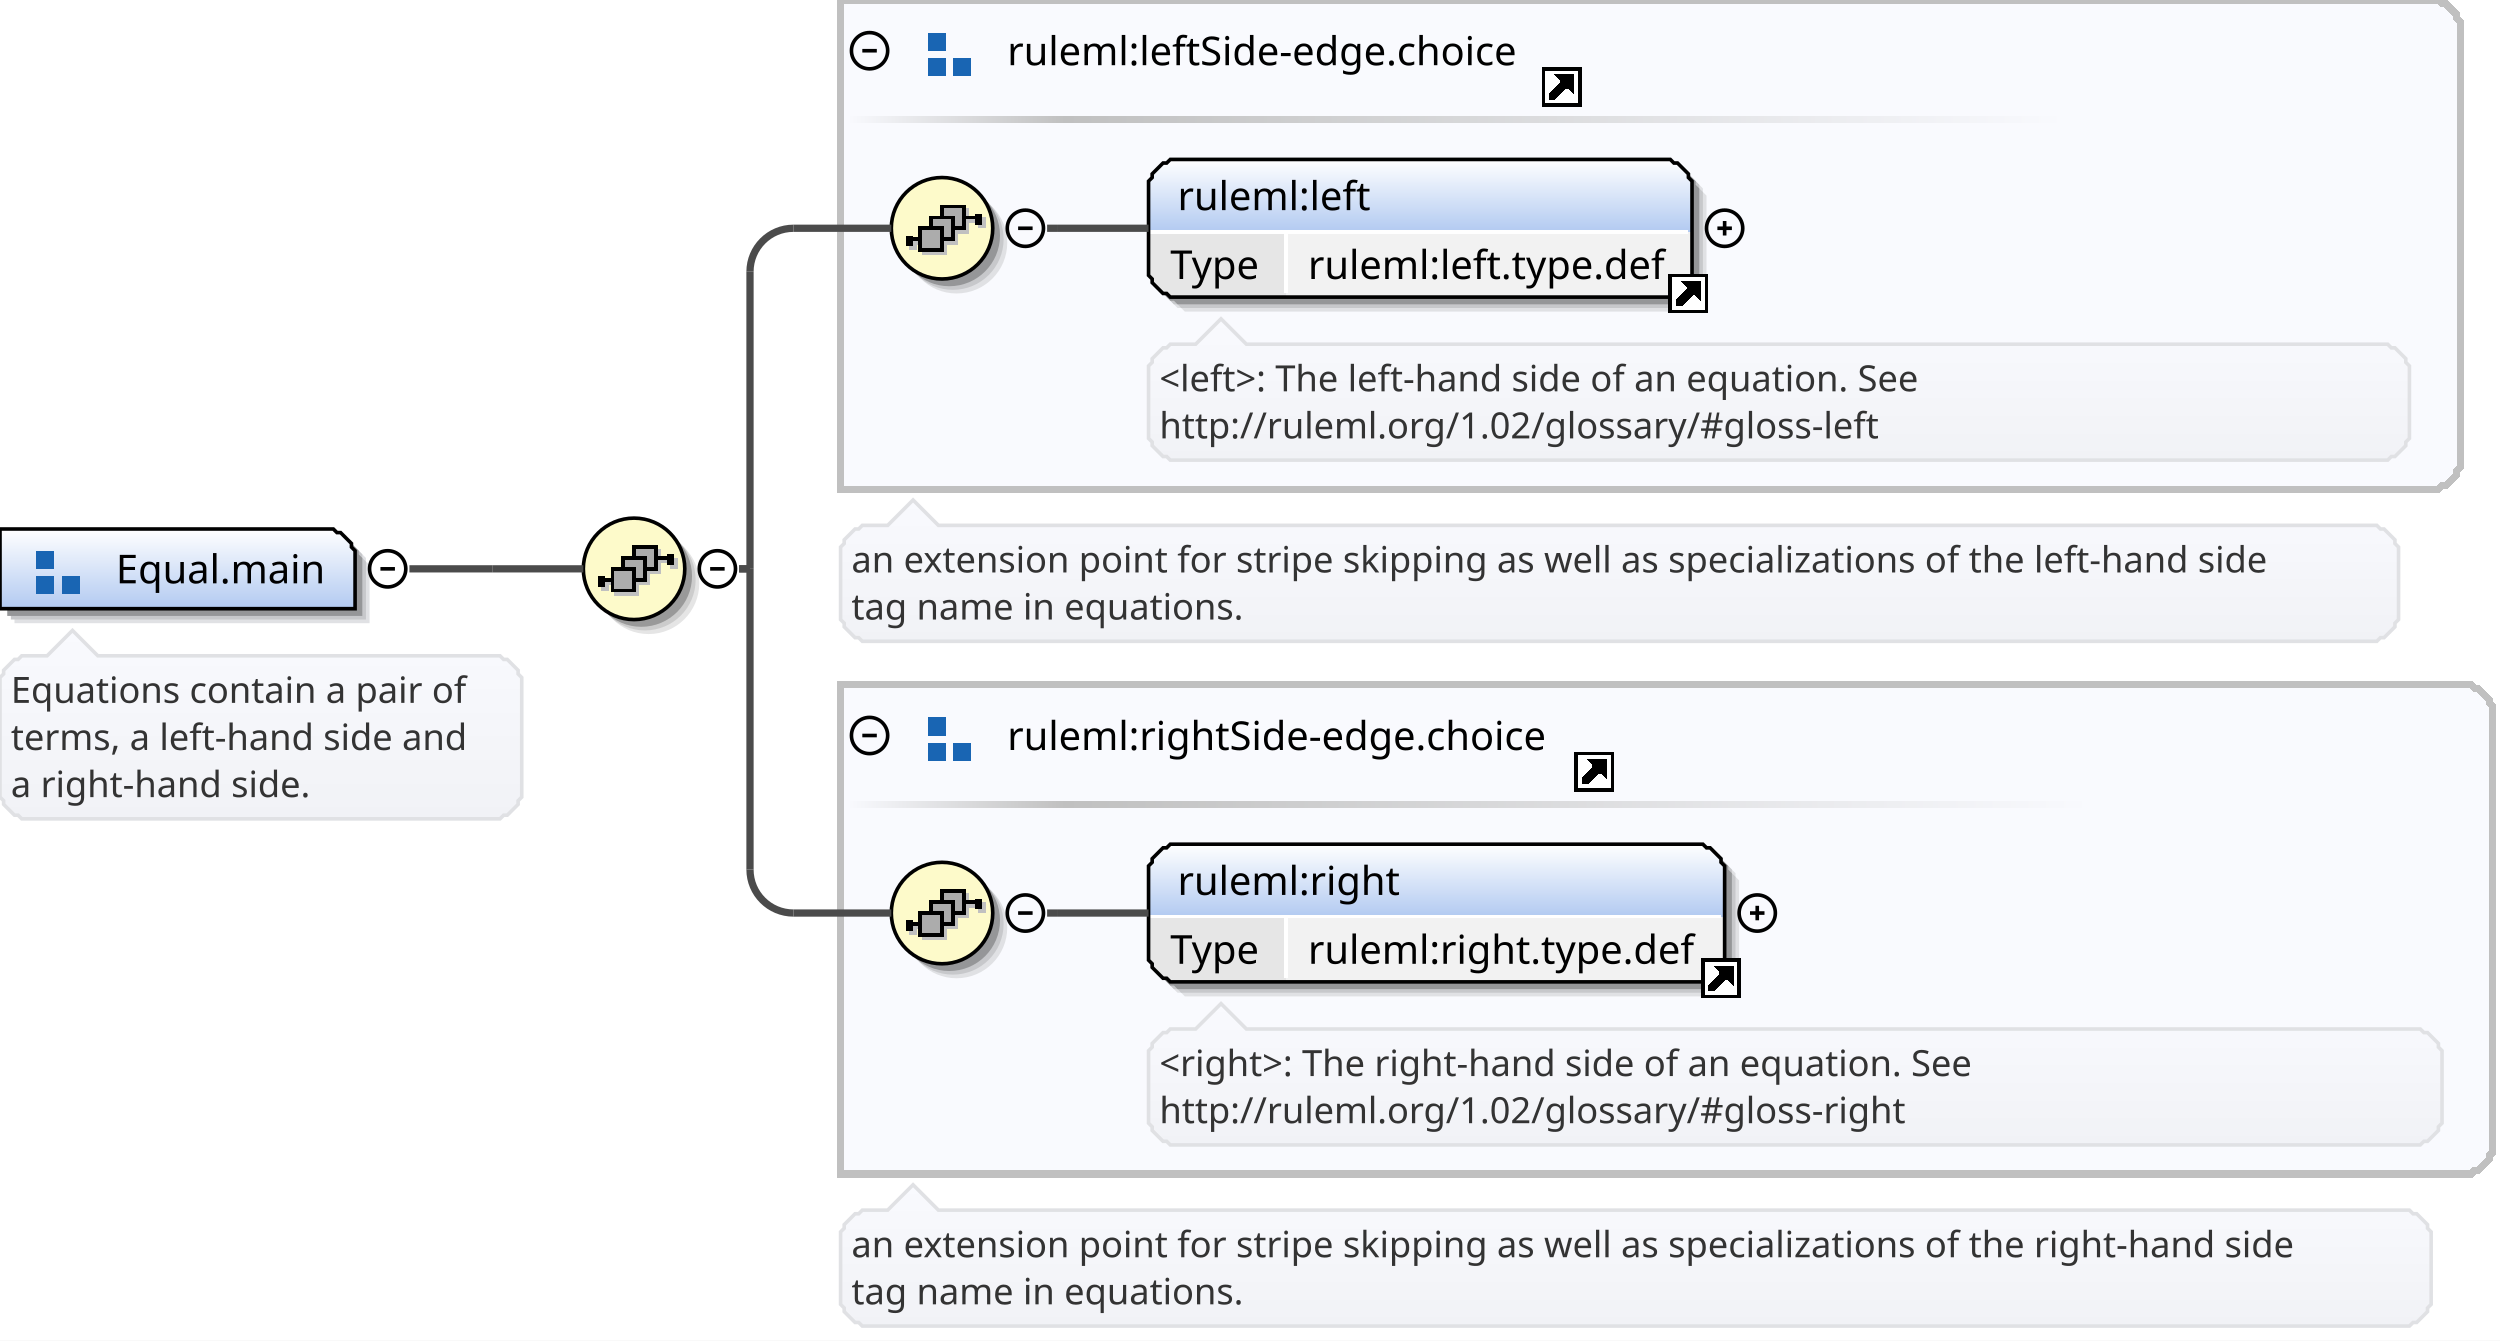
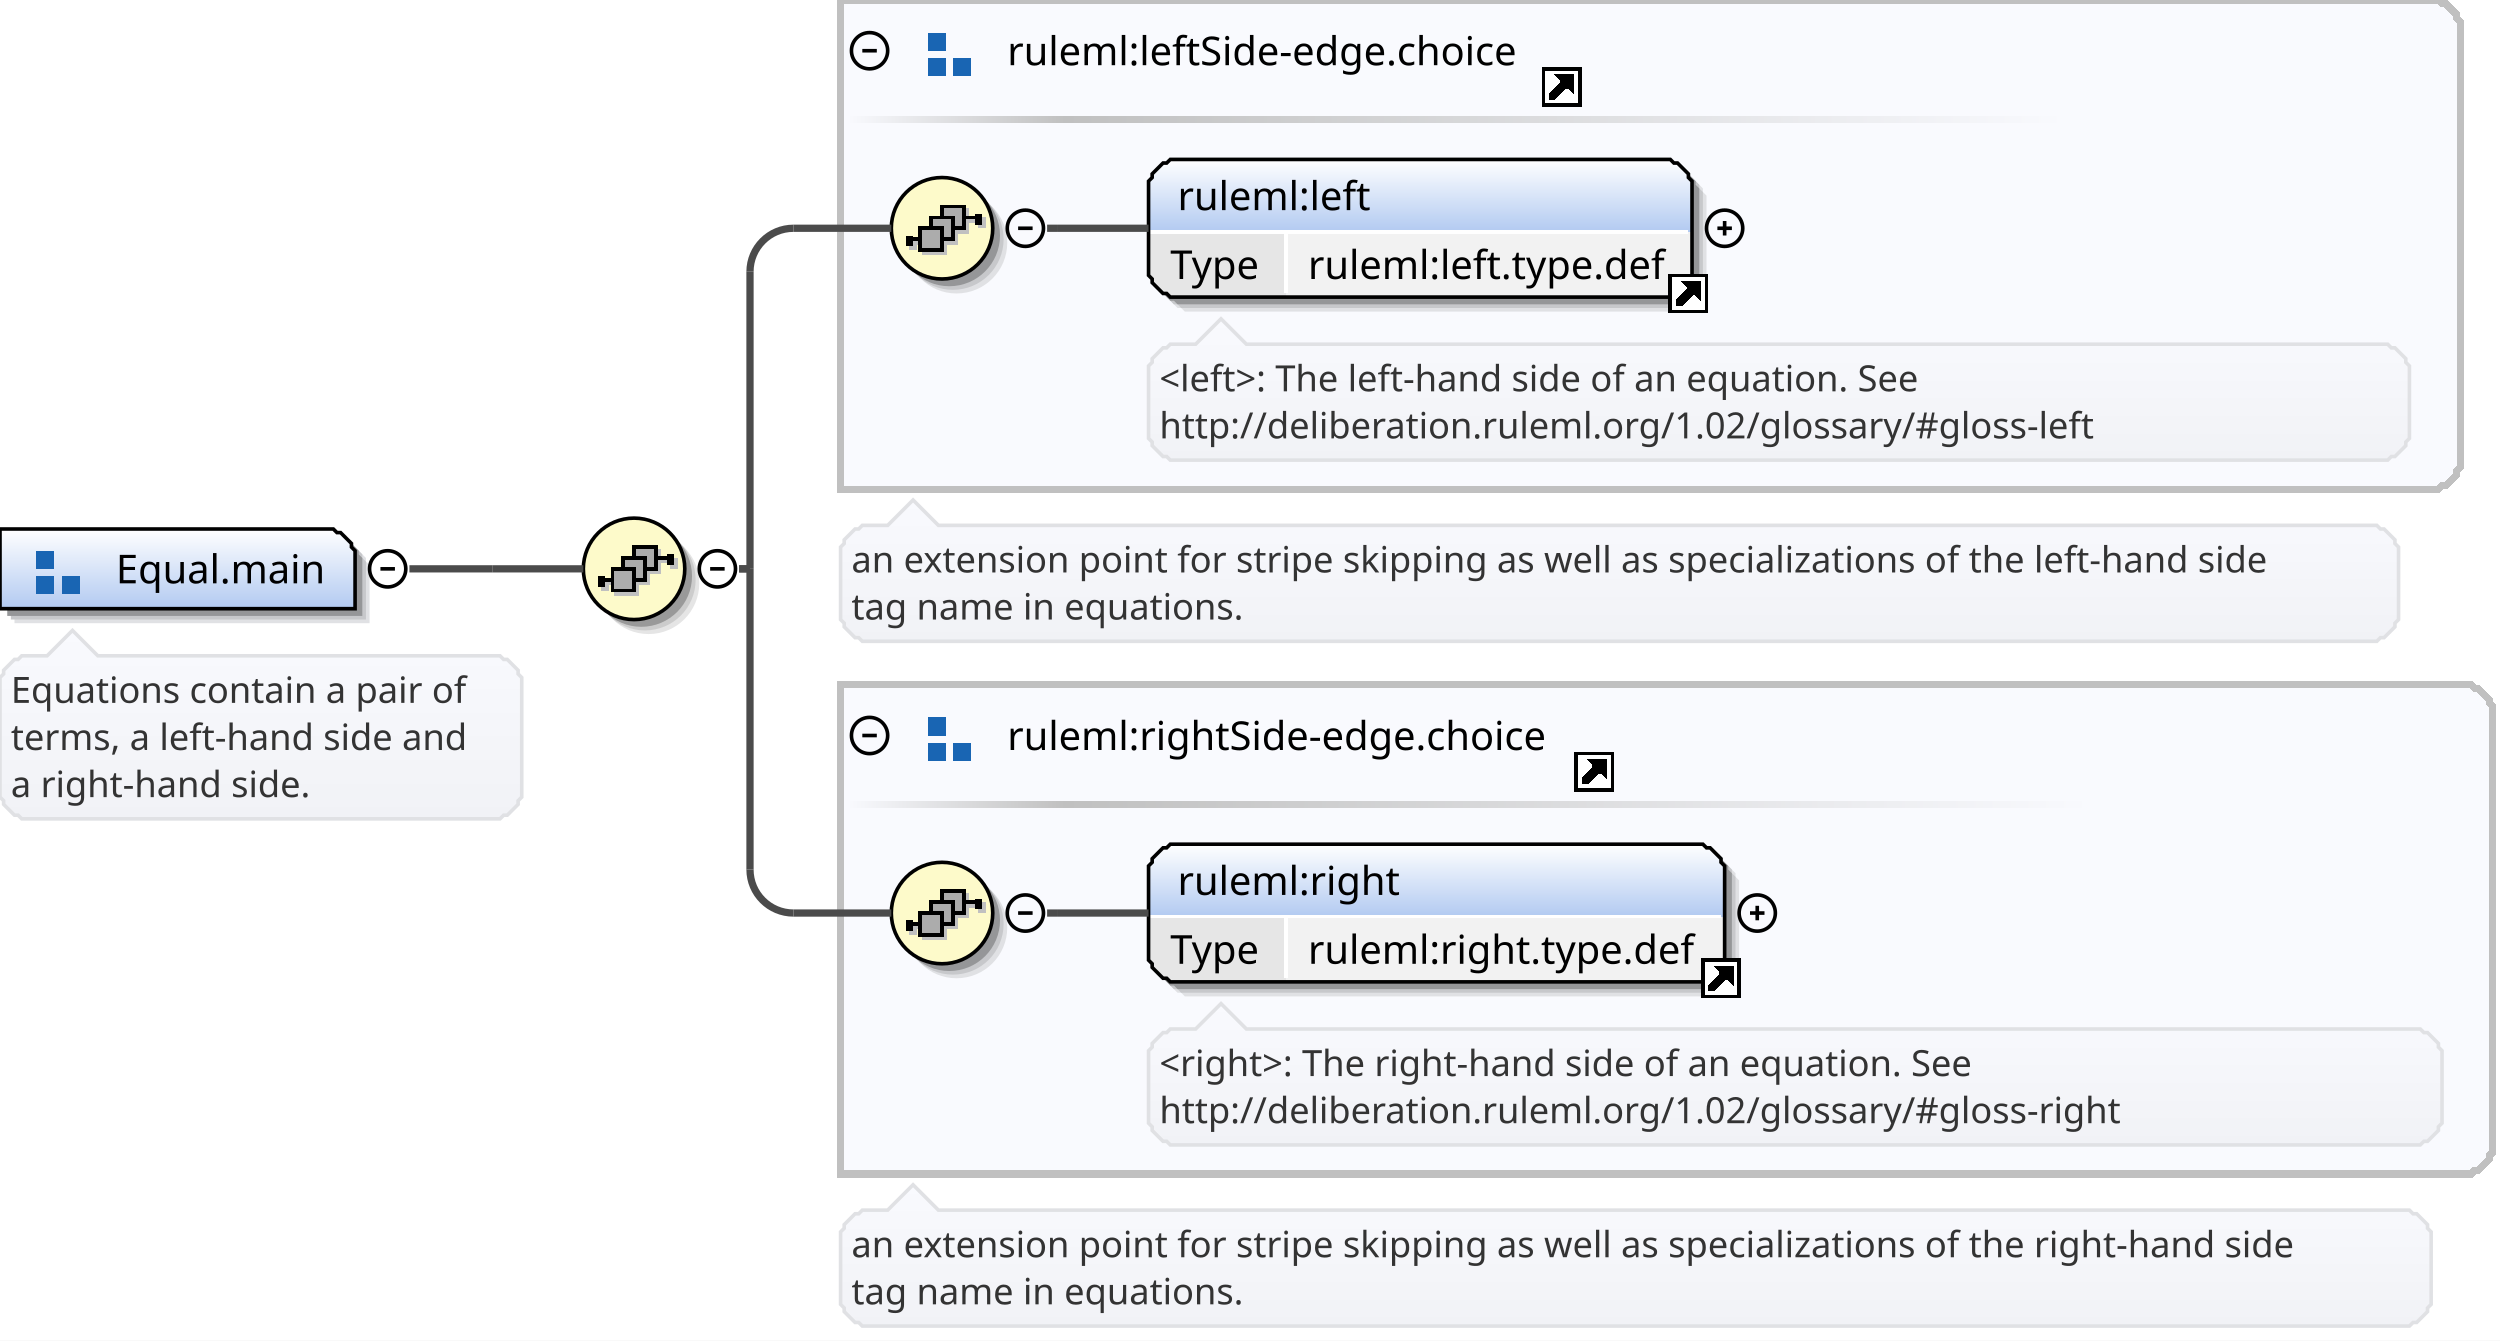
<svg xmlns="http://www.w3.org/2000/svg" color-interpolation="auto" color-rendering="auto" fill="black" fill-opacity="1" font-family="'Dialog'" font-size="12" font-style="normal" font-weight="normal" height="370" image-rendering="auto" shape-rendering="auto" stroke="black" stroke-dasharray="none" stroke-dashoffset="0" stroke-linecap="square" stroke-linejoin="miter" stroke-miterlimit="10" stroke-opacity="1" stroke-width="1" text-rendering="auto" width="690">
  <defs id="genericDefs" />
  <g>
    <defs id="defs1">
      <linearGradient gradientUnits="userSpaceOnUse" id="linearGradient1" spreadMethod="pad" x1="0" x2="0" y1="146" y2="168">
        <stop offset="0%" stop-color="white" stop-opacity="1" />
        <stop offset="100%" stop-color="rgb(178,202,241)" stop-opacity="1" />
      </linearGradient>
      <linearGradient gradientUnits="userSpaceOnUse" id="linearGradient2" spreadMethod="pad" x1="161" x2="161" y1="143" y2="171">
        <stop offset="0%" stop-color="rgb(253,250,202)" stop-opacity="1" />
        <stop offset="100%" stop-color="rgb(253,250,202)" stop-opacity="1" />
      </linearGradient>
      <linearGradient gradientUnits="userSpaceOnUse" id="linearGradient3" spreadMethod="pad" x1="294" x2="570" y1="32" y2="32">
        <stop offset="0%" stop-color="silver" stop-opacity="1" />
        <stop offset="100%" stop-color="rgb(249,250,254)" stop-opacity="1" />
      </linearGradient>
      <linearGradient gradientUnits="userSpaceOnUse" id="linearGradient4" spreadMethod="pad" x1="234" x2="294" y1="32" y2="32">
        <stop offset="0%" stop-color="rgb(249,250,254)" stop-opacity="1" />
        <stop offset="100%" stop-color="silver" stop-opacity="1" />
      </linearGradient>
      <linearGradient gradientUnits="userSpaceOnUse" id="linearGradient5" spreadMethod="pad" x1="246" x2="246" y1="49" y2="77">
        <stop offset="0%" stop-color="rgb(253,250,202)" stop-opacity="1" />
        <stop offset="100%" stop-color="rgb(253,250,202)" stop-opacity="1" />
      </linearGradient>
      <linearGradient gradientUnits="userSpaceOnUse" id="linearGradient6" spreadMethod="pad" x1="317" x2="317" y1="44" y2="64">
        <stop offset="0%" stop-color="white" stop-opacity="1" />
        <stop offset="100%" stop-color="rgb(178,202,241)" stop-opacity="1" />
      </linearGradient>
      <linearGradient gradientUnits="userSpaceOnUse" id="linearGradient7" spreadMethod="pad" x1="317" x2="317" y1="88" y2="127">
        <stop offset="0%" stop-color="rgb(249,250,254)" stop-opacity="1" />
        <stop offset="100%" stop-color="rgb(241,242,246)" stop-opacity="1" />
      </linearGradient>
      <linearGradient gradientUnits="userSpaceOnUse" id="linearGradient8" spreadMethod="pad" x1="232" x2="232" y1="138" y2="177">
        <stop offset="0%" stop-color="rgb(249,250,254)" stop-opacity="1" />
        <stop offset="100%" stop-color="rgb(241,242,246)" stop-opacity="1" />
      </linearGradient>
      <linearGradient gradientUnits="userSpaceOnUse" id="linearGradient9" spreadMethod="pad" x1="294" x2="577" y1="221" y2="221">
        <stop offset="0%" stop-color="silver" stop-opacity="1" />
        <stop offset="100%" stop-color="rgb(249,250,254)" stop-opacity="1" />
      </linearGradient>
      <linearGradient gradientUnits="userSpaceOnUse" id="linearGradient10" spreadMethod="pad" x1="234" x2="294" y1="221" y2="221">
        <stop offset="0%" stop-color="rgb(249,250,254)" stop-opacity="1" />
        <stop offset="100%" stop-color="silver" stop-opacity="1" />
      </linearGradient>
      <linearGradient gradientUnits="userSpaceOnUse" id="linearGradient11" spreadMethod="pad" x1="246" x2="246" y1="238" y2="266">
        <stop offset="0%" stop-color="rgb(253,250,202)" stop-opacity="1" />
        <stop offset="100%" stop-color="rgb(253,250,202)" stop-opacity="1" />
      </linearGradient>
      <linearGradient gradientUnits="userSpaceOnUse" id="linearGradient12" spreadMethod="pad" x1="317" x2="317" y1="233" y2="253">
        <stop offset="0%" stop-color="white" stop-opacity="1" />
        <stop offset="100%" stop-color="rgb(178,202,241)" stop-opacity="1" />
      </linearGradient>
      <linearGradient gradientUnits="userSpaceOnUse" id="linearGradient13" spreadMethod="pad" x1="317" x2="317" y1="277" y2="316">
        <stop offset="0%" stop-color="rgb(249,250,254)" stop-opacity="1" />
        <stop offset="100%" stop-color="rgb(241,242,246)" stop-opacity="1" />
      </linearGradient>
      <linearGradient gradientUnits="userSpaceOnUse" id="linearGradient14" spreadMethod="pad" x1="232" x2="232" y1="327" y2="366">
        <stop offset="0%" stop-color="rgb(249,250,254)" stop-opacity="1" />
        <stop offset="100%" stop-color="rgb(241,242,246)" stop-opacity="1" />
      </linearGradient>
      <linearGradient gradientUnits="userSpaceOnUse" id="linearGradient15" spreadMethod="pad" x1="0" x2="0" y1="174" y2="226">
        <stop offset="0%" stop-color="rgb(249,250,254)" stop-opacity="1" />
        <stop offset="100%" stop-color="rgb(241,242,246)" stop-opacity="1" />
      </linearGradient>
      <clipPath clipPathUnits="userSpaceOnUse" id="clipPath1">
        <path d="M0 0 L690 0 L690 370 L0 370 L0 0 Z" />
      </clipPath>
    </defs>
    <g fill="white" stroke="white" text-rendering="geometricPrecision">
      <rect clip-path="url(#clipPath1)" height="370" stroke="none" width="690" x="0" y="0" />
    </g>
    <g fill="rgb(224,225,228)" font-family="sans-serif" font-size="11" stroke="rgb(224,225,228)" text-rendering="geometricPrecision">
      <polygon clip-path="url(#clipPath1)" points=" 4 150 96 150 97 151 98 151 99 152 100 153 101 154 101 155 102 156 102 172 4 172" stroke="none" />
      <polygon clip-path="url(#clipPath1)" fill="rgb(199,200,203)" points=" 3 149 95 149 96 150 97 150 98 151 99 152 100 153 100 154 101 155 101 171 3 171" stroke="none" />
      <polygon clip-path="url(#clipPath1)" fill="rgb(149,150,152)" points=" 2 148 94 148 95 149 96 149 97 150 98 151 99 152 99 153 100 154 100 170 2 170" stroke="none" />
      <polygon clip-path="url(#clipPath1)" fill="url(#linearGradient1)" points=" 0 146 92 146 93 147 94 147 95 148 96 149 97 150 97 151 98 152 98 168 0 168" shape-rendering="crispEdges" stroke="none" />
      <polygon clip-path="url(#clipPath1)" fill="none" points=" 0 146 92 146 93 147 94 147 95 148 96 149 97 150 97 151 98 152 98 168 0 168" stroke="black" stroke-linecap="butt" />
    </g>
    <g fill="rgb(25,101,179)" font-family="sans-serif" font-size="11" shape-rendering="crispEdges" stroke="rgb(25,101,179)" stroke-linecap="butt" text-rendering="geometricPrecision">
      <rect clip-path="url(#clipPath1)" height="5" stroke="none" width="5" x="10" y="152" />
      <rect clip-path="url(#clipPath1)" height="5" stroke="none" width="5" x="10" y="159" />
      <rect clip-path="url(#clipPath1)" height="5" stroke="none" width="5" x="17" y="159" />
      <text clip-path="url(#clipPath1)" fill="black" stroke="none" x="32" xml:space="preserve" y="161">Equal.main</text>
      <circle clip-path="url(#clipPath1)" cx="107" cy="157" fill="none" r="5" shape-rendering="auto" stroke="black" />
      <line clip-path="url(#clipPath1)" fill="none" shape-rendering="auto" stroke="black" x1="105" x2="109" y1="157" y2="157" />
      <circle clip-path="url(#clipPath1)" cx="179" cy="161" fill="rgb(229,229,229)" r="14" shape-rendering="auto" stroke="none" />
      <circle clip-path="url(#clipPath1)" cx="178" cy="160" fill="rgb(204,204,204)" r="14" shape-rendering="auto" stroke="none" />
      <circle clip-path="url(#clipPath1)" cx="177" cy="159" fill="rgb(153,153,153)" r="14" shape-rendering="auto" stroke="none" />
      <circle clip-path="url(#clipPath1)" cx="175" cy="157" fill="url(#linearGradient2)" r="14" stroke="none" />
      <circle clip-path="url(#clipPath1)" cx="175" cy="157" fill="none" r="14" shape-rendering="auto" stroke="black" />
      <line clip-path="url(#clipPath1)" fill="none" stroke="silver" x1="182" x2="186" y1="155" y2="155" />
      <rect clip-path="url(#clipPath1)" fill="silver" height="3" stroke="none" width="2" x="185" y="154" />
      <rect clip-path="url(#clipPath1)" fill="silver" height="6" stroke="none" width="6" x="176" y="152" />
      <rect clip-path="url(#clipPath1)" fill="none" height="6" stroke="silver" width="6" x="176" y="152" />
      <rect clip-path="url(#clipPath1)" fill="silver" height="6" stroke="none" width="6" x="173" y="155" />
      <rect clip-path="url(#clipPath1)" fill="none" height="6" stroke="silver" width="6" x="173" y="155" />
      <rect clip-path="url(#clipPath1)" fill="silver" height="6" stroke="none" width="6" x="170" y="158" />
      <rect clip-path="url(#clipPath1)" fill="none" height="6" stroke="silver" width="6" x="170" y="158" />
      <line clip-path="url(#clipPath1)" fill="none" stroke="silver" x1="170" x2="166" y1="161" y2="161" />
      <rect clip-path="url(#clipPath1)" fill="silver" height="3" stroke="none" width="2" x="166" y="160" />
      <line clip-path="url(#clipPath1)" fill="none" stroke="black" x1="181" x2="185" y1="154" y2="154" />
      <rect clip-path="url(#clipPath1)" fill="black" height="3" stroke="none" width="2" x="184" y="153" />
      <rect clip-path="url(#clipPath1)" fill="rgb(172,172,172)" height="6" stroke="none" width="6" x="175" y="151" />
      <rect clip-path="url(#clipPath1)" fill="none" height="6" stroke="black" width="6" x="175" y="151" />
      <rect clip-path="url(#clipPath1)" fill="rgb(172,172,172)" height="6" stroke="none" width="6" x="172" y="154" />
      <rect clip-path="url(#clipPath1)" fill="none" height="6" stroke="black" width="6" x="172" y="154" />
      <rect clip-path="url(#clipPath1)" fill="rgb(172,172,172)" height="6" stroke="none" width="6" x="169" y="157" />
      <rect clip-path="url(#clipPath1)" fill="none" height="6" stroke="black" width="6" x="169" y="157" />
      <line clip-path="url(#clipPath1)" fill="none" stroke="black" x1="169" x2="165" y1="160" y2="160" />
      <rect clip-path="url(#clipPath1)" fill="black" height="3" stroke="none" width="2" x="165" y="159" />
      <circle clip-path="url(#clipPath1)" cx="198" cy="157" fill="none" r="5" shape-rendering="auto" stroke="black" />
      <line clip-path="url(#clipPath1)" fill="none" shape-rendering="auto" stroke="black" x1="196" x2="200" y1="157" y2="157" />
      <polygon clip-path="url(#clipPath1)" fill="rgb(249,250,254)" points=" 232 0 673 0 674 1 675 1 676 2 677 3 678 4 678 5 679 6 679 129 678 130 678 131 677 132 676 133 675 134 674 134 673 135 232 135" stroke="none" stroke-width="2" />
      <polygon clip-path="url(#clipPath1)" fill="none" points=" 232 0 673 0 674 1 675 1 676 2 677 3 678 4 678 5 679 6 679 129 678 130 678 131 677 132 676 133 675 134 674 134 673 135 232 135" stroke="silver" stroke-width="2" />
      <rect clip-path="url(#clipPath1)" fill="url(#linearGradient3)" height="2" stroke="none" stroke-width="2" width="276" x="294" y="32" />
      <rect clip-path="url(#clipPath1)" fill="url(#linearGradient4)" height="2" stroke="none" stroke-width="2" width="60" x="234" y="32" />
      <rect clip-path="url(#clipPath1)" height="5" stroke="none" width="5" x="256" y="9" />
      <rect clip-path="url(#clipPath1)" height="5" stroke="none" width="5" x="256" y="16" />
      <rect clip-path="url(#clipPath1)" height="5" stroke="none" width="5" x="263" y="16" />
      <text clip-path="url(#clipPath1)" fill="black" stroke="none" x="278" xml:space="preserve" y="18">ruleml:leftSide-edge.choice</text>
      <rect clip-path="url(#clipPath1)" fill="white" height="10" stroke="none" width="10" x="426" y="19" />
      <polygon clip-path="url(#clipPath1)" fill="none" points=" 428 27 428 26 431 23 431 22 430 21 434 21 434 25 433 24 432 24 429 27" stroke="black" />
      <polygon clip-path="url(#clipPath1)" fill="black" points=" 428 27 428 26 431 23 431 22 430 21 434 21 434 25 433 24 432 24 429 27" stroke="none" />
      <rect clip-path="url(#clipPath1)" fill="none" height="10" stroke="black" width="10" x="426" y="19" />
      <circle clip-path="url(#clipPath1)" cx="240" cy="14" fill="none" r="5" shape-rendering="auto" stroke="black" />
      <line clip-path="url(#clipPath1)" fill="none" shape-rendering="auto" stroke="black" x1="238" x2="242" y1="14" y2="14" />
      <circle clip-path="url(#clipPath1)" cx="264" cy="67" fill="rgb(224,225,228)" r="14" shape-rendering="auto" stroke="none" />
      <circle clip-path="url(#clipPath1)" cx="263" cy="66" fill="rgb(199,200,203)" r="14" shape-rendering="auto" stroke="none" />
      <circle clip-path="url(#clipPath1)" cx="262" cy="65" fill="rgb(149,150,152)" r="14" shape-rendering="auto" stroke="none" />
      <circle clip-path="url(#clipPath1)" cx="260" cy="63" fill="url(#linearGradient5)" r="14" stroke="none" />
      <circle clip-path="url(#clipPath1)" cx="260" cy="63" fill="none" r="14" shape-rendering="auto" stroke="black" />
      <line clip-path="url(#clipPath1)" fill="none" stroke="silver" x1="267" x2="271" y1="61" y2="61" />
      <rect clip-path="url(#clipPath1)" fill="silver" height="3" stroke="none" width="2" x="270" y="60" />
      <rect clip-path="url(#clipPath1)" fill="silver" height="6" stroke="none" width="6" x="261" y="58" />
      <rect clip-path="url(#clipPath1)" fill="none" height="6" stroke="silver" width="6" x="261" y="58" />
      <rect clip-path="url(#clipPath1)" fill="silver" height="6" stroke="none" width="6" x="258" y="61" />
      <rect clip-path="url(#clipPath1)" fill="none" height="6" stroke="silver" width="6" x="258" y="61" />
      <rect clip-path="url(#clipPath1)" fill="silver" height="6" stroke="none" width="6" x="255" y="64" />
      <rect clip-path="url(#clipPath1)" fill="none" height="6" stroke="silver" width="6" x="255" y="64" />
      <line clip-path="url(#clipPath1)" fill="none" stroke="silver" x1="255" x2="251" y1="67" y2="67" />
      <rect clip-path="url(#clipPath1)" fill="silver" height="3" stroke="none" width="2" x="251" y="66" />
      <line clip-path="url(#clipPath1)" fill="none" stroke="black" x1="266" x2="270" y1="60" y2="60" />
      <rect clip-path="url(#clipPath1)" fill="black" height="3" stroke="none" width="2" x="269" y="59" />
      <rect clip-path="url(#clipPath1)" fill="rgb(172,172,172)" height="6" stroke="none" width="6" x="260" y="57" />
      <rect clip-path="url(#clipPath1)" fill="none" height="6" stroke="black" width="6" x="260" y="57" />
      <rect clip-path="url(#clipPath1)" fill="rgb(172,172,172)" height="6" stroke="none" width="6" x="257" y="60" />
      <rect clip-path="url(#clipPath1)" fill="none" height="6" stroke="black" width="6" x="257" y="60" />
      <rect clip-path="url(#clipPath1)" fill="rgb(172,172,172)" height="6" stroke="none" width="6" x="254" y="63" />
      <rect clip-path="url(#clipPath1)" fill="none" height="6" stroke="black" width="6" x="254" y="63" />
      <line clip-path="url(#clipPath1)" fill="none" stroke="black" x1="254" x2="250" y1="66" y2="66" />
      <rect clip-path="url(#clipPath1)" fill="black" height="3" stroke="none" width="2" x="250" y="65" />
      <circle clip-path="url(#clipPath1)" cx="283" cy="63" fill="none" r="5" shape-rendering="auto" stroke="black" />
      <line clip-path="url(#clipPath1)" fill="none" shape-rendering="auto" stroke="black" x1="281" x2="285" y1="63" y2="63" />
      <polygon clip-path="url(#clipPath1)" fill="rgb(224,225,228)" points=" 321 54 322 53 322 52 323 51 324 50 325 49 326 49 327 48 465 48 466 49 467 49 468 50 469 51 470 52 470 53 471 54 471 80 470 81 470 82 469 83 468 84 467 85 466 85 465 86 327 86 326 85 325 85 324 84 323 83 322 82 322 81 321 80" shape-rendering="auto" stroke="none" />
      <polygon clip-path="url(#clipPath1)" fill="rgb(199,200,203)" points=" 320 53 321 52 321 51 322 50 323 49 324 48 325 48 326 47 464 47 465 48 466 48 467 49 468 50 469 51 469 52 470 53 470 79 469 80 469 81 468 82 467 83 466 84 465 84 464 85 326 85 325 84 324 84 323 83 322 82 321 81 321 80 320 79" shape-rendering="auto" stroke="none" />
      <polygon clip-path="url(#clipPath1)" fill="rgb(149,150,152)" points=" 319 52 320 51 320 50 321 49 322 48 323 47 324 47 325 46 463 46 464 47 465 47 466 48 467 49 468 50 468 51 469 52 469 78 468 79 468 80 467 81 466 82 465 83 464 83 463 84 325 84 324 83 323 83 322 82 321 81 320 80 320 79 319 78" shape-rendering="auto" stroke="none" />
      <polygon clip-path="url(#clipPath1)" fill="url(#linearGradient6)" points=" 317 50 318 49 318 48 319 47 320 46 321 45 322 45 323 44 461 44 462 45 463 45 464 46 465 47 466 48 466 49 467 50 467 64 466 64 466 64 465 64 464 64 463 64 462 64 461 64 323 64 322 64 321 64 320 64 319 64 318 64 318 64 317 64" stroke="none" />
      <polygon clip-path="url(#clipPath1)" fill="rgb(230,230,230)" points=" 317 64 318 64 318 64 319 64 320 64 321 64 322 64 323 64 355 64 355 64 355 64 355 64 355 64 355 64 355 64 355 64 355 76 355 77 355 78 355 79 355 80 355 81 355 81 355 82 323 82 322 81 321 81 320 80 319 79 318 78 318 77 317 76" stroke="none" />
      <polygon clip-path="url(#clipPath1)" fill="rgb(242,242,242)" points=" 355 64 355 64 355 64 355 64 355 64 355 64 355 64 355 64 461 64 462 64 463 64 464 64 465 64 466 64 466 64 467 64 467 76 466 77 466 78 465 79 464 80 463 81 462 81 461 82 355 82 355 81 355 81 355 80 355 79 355 78 355 77 355 76" stroke="none" />
      <line clip-path="url(#clipPath1)" fill="none" stroke="white" x1="317" x2="466" y1="64" y2="64" />
      <text clip-path="url(#clipPath1)" fill="black" stroke="none" x="323" xml:space="preserve" y="77">Type</text>
      <text clip-path="url(#clipPath1)" fill="black" stroke="none" x="361" xml:space="preserve" y="77">ruleml:left.type.def</text>
      <line clip-path="url(#clipPath1)" fill="none" stroke="white" x1="355" x2="355" y1="64" y2="81" />
      <polygon clip-path="url(#clipPath1)" fill="none" points=" 317 50 318 49 318 48 319 47 320 46 321 45 322 45 323 44 461 44 462 45 463 45 464 46 465 47 466 48 466 49 467 50 467 76 466 77 466 78 465 79 464 80 463 81 462 81 461 82 323 82 322 81 321 81 320 80 319 79 318 78 318 77 317 76" shape-rendering="auto" stroke="black" />
      <text clip-path="url(#clipPath1)" fill="black" stroke="none" x="325" xml:space="preserve" y="58">ruleml:left</text>
      <rect clip-path="url(#clipPath1)" fill="white" height="10" stroke="none" width="10" x="461" y="76" />
      <polygon clip-path="url(#clipPath1)" fill="none" points=" 463 84 463 83 466 80 466 79 465 78 469 78 469 82 468 81 467 81 464 84" stroke="black" />
      <polygon clip-path="url(#clipPath1)" fill="black" points=" 463 84 463 83 466 80 466 79 465 78 469 78 469 82 468 81 467 81 464 84" stroke="none" />
      <rect clip-path="url(#clipPath1)" fill="none" height="10" stroke="black" width="10" x="461" y="76" />
      <circle clip-path="url(#clipPath1)" cx="476" cy="63" fill="none" r="5" shape-rendering="auto" stroke="black" />
      <line clip-path="url(#clipPath1)" fill="none" shape-rendering="auto" stroke="black" x1="474" x2="478" y1="63" y2="63" />
      <line clip-path="url(#clipPath1)" fill="none" shape-rendering="auto" stroke="black" x1="476" x2="476" y1="61" y2="65" />
      <polygon clip-path="url(#clipPath1)" fill="url(#linearGradient7)" points=" 317 101 318 100 318 99 319 98 320 97 321 96 322 96 323 95 330 95 337 88 344 95 659 95 660 96 661 96 662 97 663 98 664 99 664 100 665 101 665 121 664 122 664 123 663 124 662 125 661 126 660 126 659 127 323 127 322 126 321 126 320 125 319 124 318 123 318 122 317 121" stroke="none" />
      <polygon clip-path="url(#clipPath1)" fill="none" points=" 317 101 318 100 318 99 319 98 320 97 321 96 322 96 323 95 330 95 337 88 344 95 659 95 660 96 661 96 662 97 663 98 664 99 664 100 665 101 665 121 664 122 664 123 663 124 662 125 661 126 660 126 659 127 323 127 322 126 321 126 320 125 319 124 318 123 318 122 317 121" shape-rendering="auto" stroke="rgb(224,225,228)" />
      <text clip-path="url(#clipPath1)" fill="rgb(51,51,51)" font-size="10" stroke="none" x="320" xml:space="preserve" y="108">&lt;left&gt;: The left-hand side of an equation. See </text>
-       <text clip-path="url(#clipPath1)" fill="rgb(51,51,51)" font-size="10" stroke="none" x="320" xml:space="preserve" y="121">http://ruleml.org/1.02/glossary/#gloss-left</text>
+       <text clip-path="url(#clipPath1)" fill="rgb(51,51,51)" font-size="10" stroke="none" x="320" xml:space="preserve" y="121">http://deliberation.ruleml.org/1.02/glossary/#gloss-left</text>
    </g>
    <g fill="rgb(75,75,75)" font-family="sans-serif" font-size="11" stroke="rgb(75,75,75)" stroke-linecap="butt" stroke-width="2" text-rendering="geometricPrecision">
      <line clip-path="url(#clipPath1)" fill="none" x1="289" x2="292" y1="63" y2="63" />
      <line clip-path="url(#clipPath1)" fill="none" x1="292" x2="292" y1="63" y2="63" />
      <line clip-path="url(#clipPath1)" fill="none" x1="292" x2="317" y1="63" y2="63" />
    </g>
    <g fill="url(#linearGradient8)" font-family="sans-serif" font-size="11" shape-rendering="crispEdges" stroke="url(#linearGradient8)" stroke-linecap="butt" text-rendering="geometricPrecision">
      <polygon clip-path="url(#clipPath1)" points=" 232 151 233 150 233 149 234 148 235 147 236 146 237 146 238 145 245 145 252 138 259 145 656 145 657 146 658 146 659 147 660 148 661 149 661 150 662 151 662 171 661 172 661 173 660 174 659 175 658 176 657 176 656 177 238 177 237 176 236 176 235 175 234 174 233 173 233 172 232 171" stroke="none" />
      <polygon clip-path="url(#clipPath1)" fill="none" points=" 232 151 233 150 233 149 234 148 235 147 236 146 237 146 238 145 245 145 252 138 259 145 656 145 657 146 658 146 659 147 660 148 661 149 661 150 662 151 662 171 661 172 661 173 660 174 659 175 658 176 657 176 656 177 238 177 237 176 236 176 235 175 234 174 233 173 233 172 232 171" shape-rendering="auto" stroke="rgb(224,225,228)" />
      <text clip-path="url(#clipPath1)" fill="rgb(51,51,51)" font-size="10" stroke="none" x="235" xml:space="preserve" y="158">an extension point for stripe skipping as well as specializations of the left-hand side </text>
      <text clip-path="url(#clipPath1)" fill="rgb(51,51,51)" font-size="10" stroke="none" x="235" xml:space="preserve" y="171">tag name in equations.</text>
    </g>
    <g fill="rgb(75,75,75)" font-family="sans-serif" font-size="11" stroke="rgb(75,75,75)" stroke-linecap="butt" stroke-width="2" text-rendering="geometricPrecision">
      <line clip-path="url(#clipPath1)" fill="none" x1="204" x2="207" y1="157" y2="157" />
      <line clip-path="url(#clipPath1)" fill="none" x1="207" x2="207" y1="75" y2="157" />
      <line clip-path="url(#clipPath1)" fill="none" x1="219" x2="246" y1="63" y2="63" />
      <path clip-path="url(#clipPath1)" d="M207 75 A12 12 0 0 1 219 63" fill="none" />
      <polygon clip-path="url(#clipPath1)" fill="rgb(249,250,254)" points=" 232 189 682 189 683 190 684 190 685 191 686 192 687 193 687 194 688 195 688 318 687 319 687 320 686 321 685 322 684 323 683 323 682 324 232 324" shape-rendering="crispEdges" stroke="none" />
      <polygon clip-path="url(#clipPath1)" fill="none" points=" 232 189 682 189 683 190 684 190 685 191 686 192 687 193 687 194 688 195 688 318 687 319 687 320 686 321 685 322 684 323 683 323 682 324 232 324" shape-rendering="crispEdges" stroke="silver" />
      <rect clip-path="url(#clipPath1)" fill="url(#linearGradient9)" height="2" shape-rendering="crispEdges" stroke="none" width="283" x="294" y="221" />
      <rect clip-path="url(#clipPath1)" fill="url(#linearGradient10)" height="2" shape-rendering="crispEdges" stroke="none" width="60" x="234" y="221" />
    </g>
    <g fill="rgb(25,101,179)" font-family="sans-serif" font-size="11" shape-rendering="crispEdges" stroke="rgb(25,101,179)" stroke-linecap="butt" text-rendering="geometricPrecision">
      <rect clip-path="url(#clipPath1)" height="5" stroke="none" width="5" x="256" y="198" />
      <rect clip-path="url(#clipPath1)" height="5" stroke="none" width="5" x="256" y="205" />
      <rect clip-path="url(#clipPath1)" height="5" stroke="none" width="5" x="263" y="205" />
      <text clip-path="url(#clipPath1)" fill="black" stroke="none" x="278" xml:space="preserve" y="207">ruleml:rightSide-edge.choice</text>
      <rect clip-path="url(#clipPath1)" fill="white" height="10" stroke="none" width="10" x="435" y="208" />
      <polygon clip-path="url(#clipPath1)" fill="none" points=" 437 216 437 215 440 212 440 211 439 210 443 210 443 214 442 213 441 213 438 216" stroke="black" />
      <polygon clip-path="url(#clipPath1)" fill="black" points=" 437 216 437 215 440 212 440 211 439 210 443 210 443 214 442 213 441 213 438 216" stroke="none" />
      <rect clip-path="url(#clipPath1)" fill="none" height="10" stroke="black" width="10" x="435" y="208" />
      <circle clip-path="url(#clipPath1)" cx="240" cy="203" fill="none" r="5" shape-rendering="auto" stroke="black" />
      <line clip-path="url(#clipPath1)" fill="none" shape-rendering="auto" stroke="black" x1="238" x2="242" y1="203" y2="203" />
      <circle clip-path="url(#clipPath1)" cx="264" cy="256" fill="rgb(224,225,228)" r="14" shape-rendering="auto" stroke="none" />
      <circle clip-path="url(#clipPath1)" cx="263" cy="255" fill="rgb(199,200,203)" r="14" shape-rendering="auto" stroke="none" />
      <circle clip-path="url(#clipPath1)" cx="262" cy="254" fill="rgb(149,150,152)" r="14" shape-rendering="auto" stroke="none" />
      <circle clip-path="url(#clipPath1)" cx="260" cy="252" fill="url(#linearGradient11)" r="14" stroke="none" />
      <circle clip-path="url(#clipPath1)" cx="260" cy="252" fill="none" r="14" shape-rendering="auto" stroke="black" />
      <line clip-path="url(#clipPath1)" fill="none" stroke="silver" x1="267" x2="271" y1="250" y2="250" />
      <rect clip-path="url(#clipPath1)" fill="silver" height="3" stroke="none" width="2" x="270" y="249" />
      <rect clip-path="url(#clipPath1)" fill="silver" height="6" stroke="none" width="6" x="261" y="247" />
      <rect clip-path="url(#clipPath1)" fill="none" height="6" stroke="silver" width="6" x="261" y="247" />
      <rect clip-path="url(#clipPath1)" fill="silver" height="6" stroke="none" width="6" x="258" y="250" />
      <rect clip-path="url(#clipPath1)" fill="none" height="6" stroke="silver" width="6" x="258" y="250" />
      <rect clip-path="url(#clipPath1)" fill="silver" height="6" stroke="none" width="6" x="255" y="253" />
      <rect clip-path="url(#clipPath1)" fill="none" height="6" stroke="silver" width="6" x="255" y="253" />
      <line clip-path="url(#clipPath1)" fill="none" stroke="silver" x1="255" x2="251" y1="256" y2="256" />
      <rect clip-path="url(#clipPath1)" fill="silver" height="3" stroke="none" width="2" x="251" y="255" />
      <line clip-path="url(#clipPath1)" fill="none" stroke="black" x1="266" x2="270" y1="249" y2="249" />
      <rect clip-path="url(#clipPath1)" fill="black" height="3" stroke="none" width="2" x="269" y="248" />
      <rect clip-path="url(#clipPath1)" fill="rgb(172,172,172)" height="6" stroke="none" width="6" x="260" y="246" />
      <rect clip-path="url(#clipPath1)" fill="none" height="6" stroke="black" width="6" x="260" y="246" />
      <rect clip-path="url(#clipPath1)" fill="rgb(172,172,172)" height="6" stroke="none" width="6" x="257" y="249" />
      <rect clip-path="url(#clipPath1)" fill="none" height="6" stroke="black" width="6" x="257" y="249" />
      <rect clip-path="url(#clipPath1)" fill="rgb(172,172,172)" height="6" stroke="none" width="6" x="254" y="252" />
      <rect clip-path="url(#clipPath1)" fill="none" height="6" stroke="black" width="6" x="254" y="252" />
      <line clip-path="url(#clipPath1)" fill="none" stroke="black" x1="254" x2="250" y1="255" y2="255" />
      <rect clip-path="url(#clipPath1)" fill="black" height="3" stroke="none" width="2" x="250" y="254" />
      <circle clip-path="url(#clipPath1)" cx="283" cy="252" fill="none" r="5" shape-rendering="auto" stroke="black" />
      <line clip-path="url(#clipPath1)" fill="none" shape-rendering="auto" stroke="black" x1="281" x2="285" y1="252" y2="252" />
      <polygon clip-path="url(#clipPath1)" fill="rgb(224,225,228)" points=" 321 243 322 242 322 241 323 240 324 239 325 238 326 238 327 237 474 237 475 238 476 238 477 239 478 240 479 241 479 242 480 243 480 269 479 270 479 271 478 272 477 273 476 274 475 274 474 275 327 275 326 274 325 274 324 273 323 272 322 271 322 270 321 269" shape-rendering="auto" stroke="none" />
      <polygon clip-path="url(#clipPath1)" fill="rgb(199,200,203)" points=" 320 242 321 241 321 240 322 239 323 238 324 237 325 237 326 236 473 236 474 237 475 237 476 238 477 239 478 240 478 241 479 242 479 268 478 269 478 270 477 271 476 272 475 273 474 273 473 274 326 274 325 273 324 273 323 272 322 271 321 270 321 269 320 268" shape-rendering="auto" stroke="none" />
      <polygon clip-path="url(#clipPath1)" fill="rgb(149,150,152)" points=" 319 241 320 240 320 239 321 238 322 237 323 236 324 236 325 235 472 235 473 236 474 236 475 237 476 238 477 239 477 240 478 241 478 267 477 268 477 269 476 270 475 271 474 272 473 272 472 273 325 273 324 272 323 272 322 271 321 270 320 269 320 268 319 267" shape-rendering="auto" stroke="none" />
      <polygon clip-path="url(#clipPath1)" fill="url(#linearGradient12)" points=" 317 239 318 238 318 237 319 236 320 235 321 234 322 234 323 233 470 233 471 234 472 234 473 235 474 236 475 237 475 238 476 239 476 253 475 253 475 253 474 253 473 253 472 253 471 253 470 253 323 253 322 253 321 253 320 253 319 253 318 253 318 253 317 253" stroke="none" />
      <polygon clip-path="url(#clipPath1)" fill="rgb(230,230,230)" points=" 317 253 318 253 318 253 319 253 320 253 321 253 322 253 323 253 355 253 355 253 355 253 355 253 355 253 355 253 355 253 355 253 355 265 355 266 355 267 355 268 355 269 355 270 355 270 355 271 323 271 322 270 321 270 320 269 319 268 318 267 318 266 317 265" stroke="none" />
      <polygon clip-path="url(#clipPath1)" fill="rgb(242,242,242)" points=" 355 253 355 253 355 253 355 253 355 253 355 253 355 253 355 253 470 253 471 253 472 253 473 253 474 253 475 253 475 253 476 253 476 265 475 266 475 267 474 268 473 269 472 270 471 270 470 271 355 271 355 270 355 270 355 269 355 268 355 267 355 266 355 265" stroke="none" />
      <line clip-path="url(#clipPath1)" fill="none" stroke="white" x1="317" x2="475" y1="253" y2="253" />
      <text clip-path="url(#clipPath1)" fill="black" stroke="none" x="323" xml:space="preserve" y="266">Type</text>
      <text clip-path="url(#clipPath1)" fill="black" stroke="none" x="361" xml:space="preserve" y="266">ruleml:right.type.def</text>
      <line clip-path="url(#clipPath1)" fill="none" stroke="white" x1="355" x2="355" y1="253" y2="270" />
      <polygon clip-path="url(#clipPath1)" fill="none" points=" 317 239 318 238 318 237 319 236 320 235 321 234 322 234 323 233 470 233 471 234 472 234 473 235 474 236 475 237 475 238 476 239 476 265 475 266 475 267 474 268 473 269 472 270 471 270 470 271 323 271 322 270 321 270 320 269 319 268 318 267 318 266 317 265" shape-rendering="auto" stroke="black" />
      <text clip-path="url(#clipPath1)" fill="black" stroke="none" x="325" xml:space="preserve" y="247">ruleml:right</text>
      <rect clip-path="url(#clipPath1)" fill="white" height="10" stroke="none" width="10" x="470" y="265" />
      <polygon clip-path="url(#clipPath1)" fill="none" points=" 472 273 472 272 475 269 475 268 474 267 478 267 478 271 477 270 476 270 473 273" stroke="black" />
      <polygon clip-path="url(#clipPath1)" fill="black" points=" 472 273 472 272 475 269 475 268 474 267 478 267 478 271 477 270 476 270 473 273" stroke="none" />
      <rect clip-path="url(#clipPath1)" fill="none" height="10" stroke="black" width="10" x="470" y="265" />
      <circle clip-path="url(#clipPath1)" cx="485" cy="252" fill="none" r="5" shape-rendering="auto" stroke="black" />
      <line clip-path="url(#clipPath1)" fill="none" shape-rendering="auto" stroke="black" x1="483" x2="487" y1="252" y2="252" />
      <line clip-path="url(#clipPath1)" fill="none" shape-rendering="auto" stroke="black" x1="485" x2="485" y1="250" y2="254" />
      <polygon clip-path="url(#clipPath1)" fill="url(#linearGradient13)" points=" 317 290 318 289 318 288 319 287 320 286 321 285 322 285 323 284 330 284 337 277 344 284 668 284 669 285 670 285 671 286 672 287 673 288 673 289 674 290 674 310 673 311 673 312 672 313 671 314 670 315 669 315 668 316 323 316 322 315 321 315 320 314 319 313 318 312 318 311 317 310" stroke="none" />
      <polygon clip-path="url(#clipPath1)" fill="none" points=" 317 290 318 289 318 288 319 287 320 286 321 285 322 285 323 284 330 284 337 277 344 284 668 284 669 285 670 285 671 286 672 287 673 288 673 289 674 290 674 310 673 311 673 312 672 313 671 314 670 315 669 315 668 316 323 316 322 315 321 315 320 314 319 313 318 312 318 311 317 310" shape-rendering="auto" stroke="rgb(224,225,228)" />
      <text clip-path="url(#clipPath1)" fill="rgb(51,51,51)" font-size="10" stroke="none" x="320" xml:space="preserve" y="297">&lt;right&gt;: The right-hand side of an equation. See </text>
-       <text clip-path="url(#clipPath1)" fill="rgb(51,51,51)" font-size="10" stroke="none" x="320" xml:space="preserve" y="310">http://ruleml.org/1.02/glossary/#gloss-right</text>
+       <text clip-path="url(#clipPath1)" fill="rgb(51,51,51)" font-size="10" stroke="none" x="320" xml:space="preserve" y="310">http://deliberation.ruleml.org/1.02/glossary/#gloss-right</text>
    </g>
    <g fill="rgb(75,75,75)" font-family="sans-serif" font-size="11" stroke="rgb(75,75,75)" stroke-linecap="butt" stroke-width="2" text-rendering="geometricPrecision">
      <line clip-path="url(#clipPath1)" fill="none" x1="289" x2="292" y1="252" y2="252" />
      <line clip-path="url(#clipPath1)" fill="none" x1="292" x2="292" y1="252" y2="252" />
      <line clip-path="url(#clipPath1)" fill="none" x1="292" x2="317" y1="252" y2="252" />
    </g>
    <g fill="url(#linearGradient14)" font-family="sans-serif" font-size="11" shape-rendering="crispEdges" stroke="url(#linearGradient14)" stroke-linecap="butt" text-rendering="geometricPrecision">
      <polygon clip-path="url(#clipPath1)" points=" 232 340 233 339 233 338 234 337 235 336 236 335 237 335 238 334 245 334 252 327 259 334 665 334 666 335 667 335 668 336 669 337 670 338 670 339 671 340 671 360 670 361 670 362 669 363 668 364 667 365 666 365 665 366 238 366 237 365 236 365 235 364 234 363 233 362 233 361 232 360" stroke="none" />
      <polygon clip-path="url(#clipPath1)" fill="none" points=" 232 340 233 339 233 338 234 337 235 336 236 335 237 335 238 334 245 334 252 327 259 334 665 334 666 335 667 335 668 336 669 337 670 338 670 339 671 340 671 360 670 361 670 362 669 363 668 364 667 365 666 365 665 366 238 366 237 365 236 365 235 364 234 363 233 362 233 361 232 360" shape-rendering="auto" stroke="rgb(224,225,228)" />
      <text clip-path="url(#clipPath1)" fill="rgb(51,51,51)" font-size="10" stroke="none" x="235" xml:space="preserve" y="347">an extension point for stripe skipping as well as specializations of the right-hand side </text>
      <text clip-path="url(#clipPath1)" fill="rgb(51,51,51)" font-size="10" stroke="none" x="235" xml:space="preserve" y="360">tag name in equations.</text>
    </g>
    <g fill="rgb(75,75,75)" font-family="sans-serif" font-size="11" stroke="rgb(75,75,75)" stroke-linecap="butt" stroke-width="2" text-rendering="geometricPrecision">
      <line clip-path="url(#clipPath1)" fill="none" x1="204" x2="207" y1="157" y2="157" />
      <line clip-path="url(#clipPath1)" fill="none" x1="207" x2="207" y1="157" y2="240" />
      <line clip-path="url(#clipPath1)" fill="none" x1="219" x2="246" y1="252" y2="252" />
      <path clip-path="url(#clipPath1)" d="M207 240 A12 12 0 0 0 219 252" fill="none" />
      <line clip-path="url(#clipPath1)" fill="none" x1="113" x2="136" y1="157" y2="157" />
      <line clip-path="url(#clipPath1)" fill="none" x1="136" x2="136" y1="157" y2="157" />
      <line clip-path="url(#clipPath1)" fill="none" x1="136" x2="161" y1="157" y2="157" />
    </g>
    <g fill="url(#linearGradient15)" font-family="sans-serif" font-size="11" shape-rendering="crispEdges" stroke="url(#linearGradient15)" stroke-linecap="butt" text-rendering="geometricPrecision">
      <polygon clip-path="url(#clipPath1)" points=" 0 187 1 186 1 185 2 184 3 183 4 182 5 182 6 181 13 181 20 174 27 181 138 181 139 182 140 182 141 183 142 184 143 185 143 186 144 187 144 220 143 221 143 222 142 223 141 224 140 225 139 225 138 226 6 226 5 225 4 225 3 224 2 223 1 222 1 221 0 220" stroke="none" />
      <polygon clip-path="url(#clipPath1)" fill="none" points=" 0 187 1 186 1 185 2 184 3 183 4 182 5 182 6 181 13 181 20 174 27 181 138 181 139 182 140 182 141 183 142 184 143 185 143 186 144 187 144 220 143 221 143 222 142 223 141 224 140 225 139 225 138 226 6 226 5 225 4 225 3 224 2 223 1 222 1 221 0 220" shape-rendering="auto" stroke="rgb(224,225,228)" />
      <text clip-path="url(#clipPath1)" fill="rgb(51,51,51)" font-size="10" stroke="none" x="3" xml:space="preserve" y="194">Equations contain a pair of </text>
      <text clip-path="url(#clipPath1)" fill="rgb(51,51,51)" font-size="10" stroke="none" x="3" xml:space="preserve" y="207">terms, a left-hand side and </text>
      <text clip-path="url(#clipPath1)" fill="rgb(51,51,51)" font-size="10" stroke="none" x="3" xml:space="preserve" y="220">a right-hand side.</text>
    </g>
  </g>
</svg>
